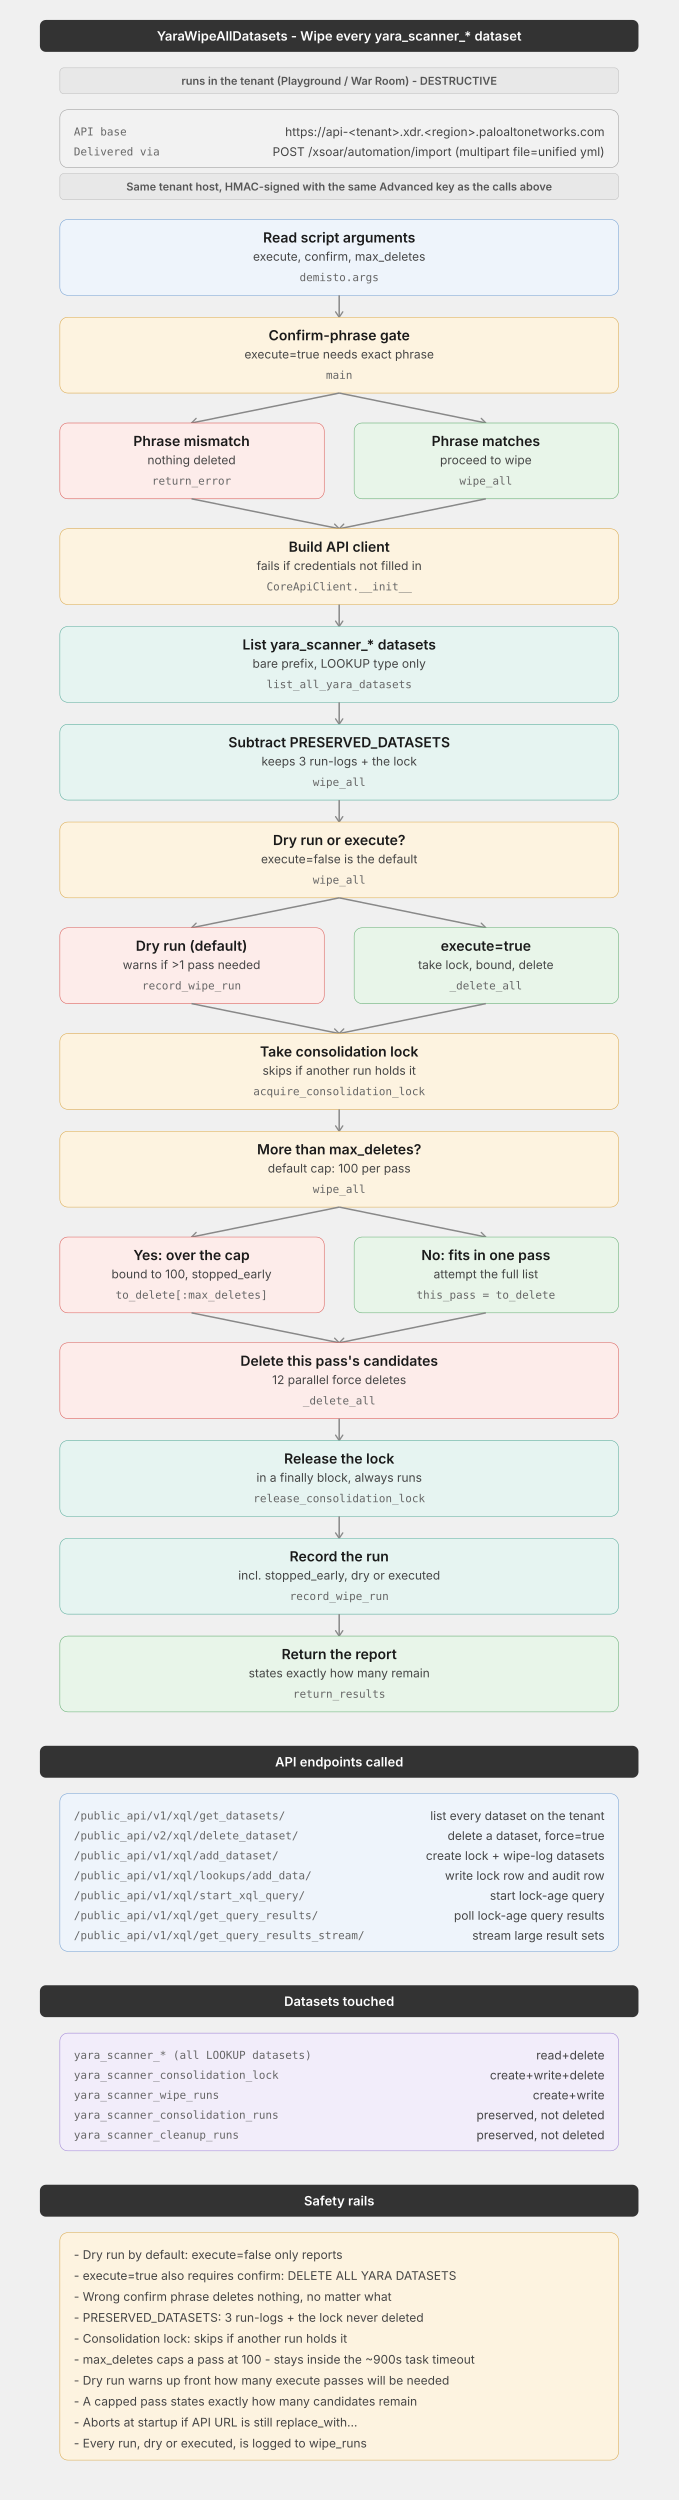
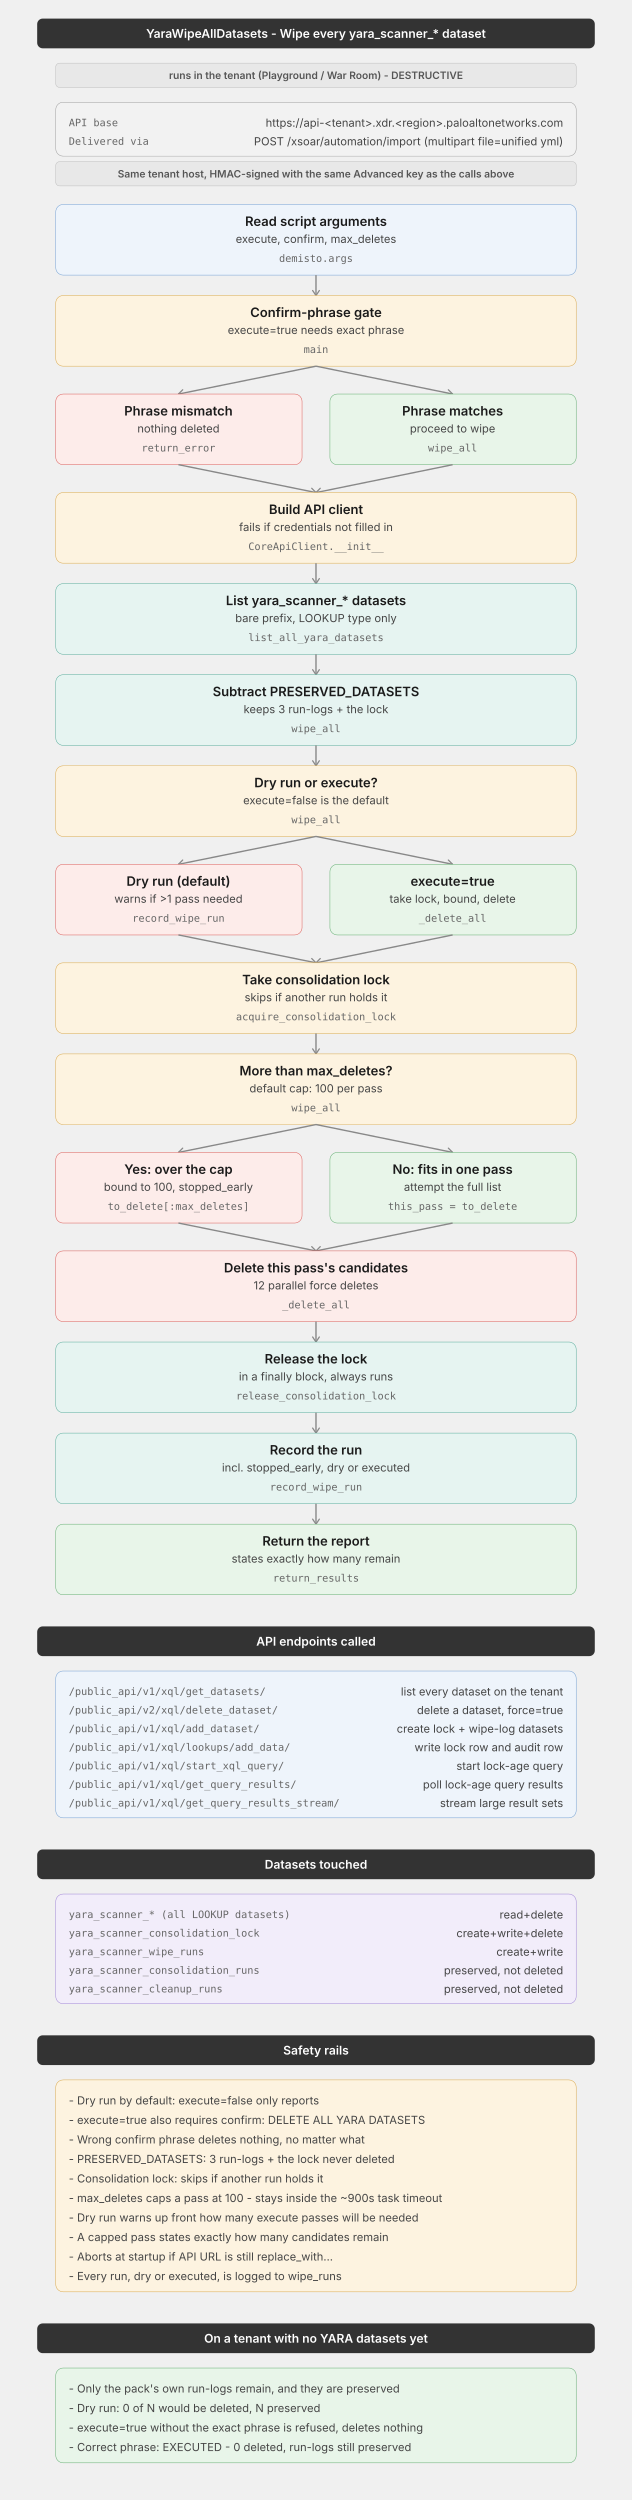
- <svg xmlns="http://www.w3.org/2000/svg" width="680" height="2506" viewBox="0 0 680 2506" role="img">
+ <svg xmlns="http://www.w3.org/2000/svg" width="680" height="2690" viewBox="0 0 680 2690" role="img">
  <defs>
    <marker id="arrow" viewBox="0 0 10 10" refX="8" refY="5" markerWidth="6" markerHeight="6" orient="auto-start-reverse">
      <path d="M2 1L8 5L2 9" fill="none" stroke="#888" stroke-width="1.5" stroke-linecap="round" stroke-linejoin="round" />
    </marker>
  </defs>
  <style>
  text { font-family: -apple-system, BlinkMacSystemFont, "Segoe UI", sans-serif; fill: #1a1a1a; }
  .th { font-size: 14px; font-weight: 600; }
  .ts { font-size: 12px; fill: #444; }
  .fn { font-size: 11px; fill: #666; font-family: ui-monospace, SFMono-Regular, Menlo, monospace; }
  .bandtxt { font-size: 13px; font-weight: 600; fill: #fff; }
  .phase { font-size: 11px; fill: #555; font-weight: 600; }
  .arr { stroke: #888; stroke-width: 1.5; fill: none; }
</style>
  <rect x="40" y="20" width="600" height="32" rx="6" fill="#333" />
  <text class="bandtxt" x="340" y="36" text-anchor="middle" dominant-baseline="central">YaraWipeAllDatasets  -  Wipe every yara_scanner_* dataset</text>
  <rect x="60" y="68" width="560" height="26" rx="4" fill="#e8e8e8" stroke="#bbb" stroke-width="0.5" />
  <text class="phase" x="340" y="81" text-anchor="middle" dominant-baseline="central">runs in the tenant (Playground / War Room)  -  DESTRUCTIVE</text>
  <rect x="60" y="110" width="560" height="58" rx="8" fill="#f2f2f2" stroke="#999999" stroke-width="0.5" />
  <text class="fn" x="74" y="132" dominant-baseline="central">API base</text>
  <text class="ts" x="606" y="132" text-anchor="end" dominant-baseline="central">https://api-&lt;tenant&gt;.xdr.&lt;region&gt;.paloaltonetworks.com</text>
  <text class="fn" x="74" y="152" dominant-baseline="central">Delivered via</text>
  <text class="ts" x="606" y="152" text-anchor="end" dominant-baseline="central">POST /xsoar/automation/import (multipart file=unified yml)</text>
  <rect x="60" y="174" width="560" height="26" rx="4" fill="#e8e8e8" stroke="#bbb" stroke-width="0.5" />
  <text class="phase" x="340" y="187" text-anchor="middle" dominant-baseline="central">Same tenant host, HMAC-signed with the same Advanced key as the calls above</text>
  <rect x="60" y="220" width="560" height="76" rx="8" fill="#eef4fb" stroke="#6b9bd1" stroke-width="0.5" />
  <text class="th" x="340" y="238" text-anchor="middle" dominant-baseline="central">Read script arguments</text>
  <text class="ts" x="340" y="257" text-anchor="middle" dominant-baseline="central">execute, confirm, max_deletes</text>
  <text class="fn" x="340" y="278" text-anchor="middle" dominant-baseline="central">demisto.args</text>
  <line x1="340" y1="296" x2="340" y2="318" class="arr" marker-end="url(#arrow)" />
  <rect x="60" y="318" width="560" height="76" rx="8" fill="#fdf3e0" stroke="#d9a441" stroke-width="0.5" />
  <text class="th" x="340" y="336" text-anchor="middle" dominant-baseline="central">Confirm-phrase gate</text>
  <text class="ts" x="340" y="355" text-anchor="middle" dominant-baseline="central">execute=true needs exact phrase</text>
  <text class="fn" x="340" y="376" text-anchor="middle" dominant-baseline="central">main</text>
  <line x1="340" y1="394" x2="192" y2="424" class="arr" marker-end="url(#arrow)" />
  <line x1="340" y1="394" x2="487" y2="424" class="arr" marker-end="url(#arrow)" />
  <rect x="60" y="424" width="265" height="76" rx="8" fill="#fdecea" stroke="#d9534f" stroke-width="0.5" />
  <text class="th" x="192" y="442" text-anchor="middle" dominant-baseline="central">Phrase mismatch</text>
  <text class="ts" x="192" y="461" text-anchor="middle" dominant-baseline="central">nothing deleted</text>
  <text class="fn" x="192" y="482" text-anchor="middle" dominant-baseline="central">return_error</text>
  <rect x="355" y="424" width="265" height="76" rx="8" fill="#e8f5e9" stroke="#5aa96a" stroke-width="0.5" />
  <text class="th" x="487" y="442" text-anchor="middle" dominant-baseline="central">Phrase matches</text>
  <text class="ts" x="487" y="461" text-anchor="middle" dominant-baseline="central">proceed to wipe</text>
  <text class="fn" x="487" y="482" text-anchor="middle" dominant-baseline="central">wipe_all</text>
  <line x1="192" y1="500" x2="340" y2="530" class="arr" marker-end="url(#arrow)" />
  <line x1="487" y1="500" x2="340" y2="530" class="arr" marker-end="url(#arrow)" />
  <rect x="60" y="530" width="560" height="76" rx="8" fill="#fdf3e0" stroke="#d9a441" stroke-width="0.5" />
  <text class="th" x="340" y="548" text-anchor="middle" dominant-baseline="central">Build API client</text>
  <text class="ts" x="340" y="567" text-anchor="middle" dominant-baseline="central">fails if credentials not filled in</text>
  <text class="fn" x="340" y="588" text-anchor="middle" dominant-baseline="central">CoreApiClient.__init__</text>
  <line x1="340" y1="606" x2="340" y2="628" class="arr" marker-end="url(#arrow)" />
  <rect x="60" y="628" width="560" height="76" rx="8" fill="#e6f4f1" stroke="#4fa896" stroke-width="0.5" />
  <text class="th" x="340" y="646" text-anchor="middle" dominant-baseline="central">List yara_scanner_* datasets</text>
  <text class="ts" x="340" y="665" text-anchor="middle" dominant-baseline="central">bare prefix, LOOKUP type only</text>
  <text class="fn" x="340" y="686" text-anchor="middle" dominant-baseline="central">list_all_yara_datasets</text>
  <line x1="340" y1="704" x2="340" y2="726" class="arr" marker-end="url(#arrow)" />
  <rect x="60" y="726" width="560" height="76" rx="8" fill="#e6f4f1" stroke="#4fa896" stroke-width="0.5" />
  <text class="th" x="340" y="744" text-anchor="middle" dominant-baseline="central">Subtract PRESERVED_DATASETS</text>
  <text class="ts" x="340" y="763" text-anchor="middle" dominant-baseline="central">keeps 3 run-logs + the lock</text>
  <text class="fn" x="340" y="784" text-anchor="middle" dominant-baseline="central">wipe_all</text>
  <line x1="340" y1="802" x2="340" y2="824" class="arr" marker-end="url(#arrow)" />
  <rect x="60" y="824" width="560" height="76" rx="8" fill="#fdf3e0" stroke="#d9a441" stroke-width="0.5" />
  <text class="th" x="340" y="842" text-anchor="middle" dominant-baseline="central">Dry run or execute?</text>
  <text class="ts" x="340" y="861" text-anchor="middle" dominant-baseline="central">execute=false is the default</text>
  <text class="fn" x="340" y="882" text-anchor="middle" dominant-baseline="central">wipe_all</text>
  <line x1="340" y1="900" x2="192" y2="930" class="arr" marker-end="url(#arrow)" />
  <line x1="340" y1="900" x2="487" y2="930" class="arr" marker-end="url(#arrow)" />
  <rect x="60" y="930" width="265" height="76" rx="8" fill="#fdecea" stroke="#d9534f" stroke-width="0.5" />
  <text class="th" x="192" y="948" text-anchor="middle" dominant-baseline="central">Dry run (default)</text>
  <text class="ts" x="192" y="967" text-anchor="middle" dominant-baseline="central">warns if &gt;1 pass needed</text>
  <text class="fn" x="192" y="988" text-anchor="middle" dominant-baseline="central">record_wipe_run</text>
  <rect x="355" y="930" width="265" height="76" rx="8" fill="#e8f5e9" stroke="#5aa96a" stroke-width="0.5" />
  <text class="th" x="487" y="948" text-anchor="middle" dominant-baseline="central">execute=true</text>
  <text class="ts" x="487" y="967" text-anchor="middle" dominant-baseline="central">take lock, bound, delete</text>
  <text class="fn" x="487" y="988" text-anchor="middle" dominant-baseline="central">_delete_all</text>
  <line x1="192" y1="1006" x2="340" y2="1036" class="arr" marker-end="url(#arrow)" />
  <line x1="487" y1="1006" x2="340" y2="1036" class="arr" marker-end="url(#arrow)" />
  <rect x="60" y="1036" width="560" height="76" rx="8" fill="#fdf3e0" stroke="#d9a441" stroke-width="0.5" />
  <text class="th" x="340" y="1054" text-anchor="middle" dominant-baseline="central">Take consolidation lock</text>
  <text class="ts" x="340" y="1073" text-anchor="middle" dominant-baseline="central">skips if another run holds it</text>
  <text class="fn" x="340" y="1094" text-anchor="middle" dominant-baseline="central">acquire_consolidation_lock</text>
  <line x1="340" y1="1112" x2="340" y2="1134" class="arr" marker-end="url(#arrow)" />
  <rect x="60" y="1134" width="560" height="76" rx="8" fill="#fdf3e0" stroke="#d9a441" stroke-width="0.5" />
  <text class="th" x="340" y="1152" text-anchor="middle" dominant-baseline="central">More than max_deletes?</text>
  <text class="ts" x="340" y="1171" text-anchor="middle" dominant-baseline="central">default cap: 100 per pass</text>
  <text class="fn" x="340" y="1192" text-anchor="middle" dominant-baseline="central">wipe_all</text>
  <line x1="340" y1="1210" x2="192" y2="1240" class="arr" marker-end="url(#arrow)" />
  <line x1="340" y1="1210" x2="487" y2="1240" class="arr" marker-end="url(#arrow)" />
  <rect x="60" y="1240" width="265" height="76" rx="8" fill="#fdecea" stroke="#d9534f" stroke-width="0.5" />
  <text class="th" x="192" y="1258" text-anchor="middle" dominant-baseline="central">Yes: over the cap</text>
  <text class="ts" x="192" y="1277" text-anchor="middle" dominant-baseline="central">bound to 100, stopped_early</text>
  <text class="fn" x="192" y="1298" text-anchor="middle" dominant-baseline="central">to_delete[:max_deletes]</text>
  <rect x="355" y="1240" width="265" height="76" rx="8" fill="#e8f5e9" stroke="#5aa96a" stroke-width="0.5" />
  <text class="th" x="487" y="1258" text-anchor="middle" dominant-baseline="central">No: fits in one pass</text>
  <text class="ts" x="487" y="1277" text-anchor="middle" dominant-baseline="central">attempt the full list</text>
  <text class="fn" x="487" y="1298" text-anchor="middle" dominant-baseline="central">this_pass = to_delete</text>
  <line x1="192" y1="1316" x2="340" y2="1346" class="arr" marker-end="url(#arrow)" />
  <line x1="487" y1="1316" x2="340" y2="1346" class="arr" marker-end="url(#arrow)" />
  <rect x="60" y="1346" width="560" height="76" rx="8" fill="#fdecea" stroke="#d9534f" stroke-width="0.5" />
  <text class="th" x="340" y="1364" text-anchor="middle" dominant-baseline="central">Delete this pass's candidates</text>
  <text class="ts" x="340" y="1383" text-anchor="middle" dominant-baseline="central">12 parallel force deletes</text>
  <text class="fn" x="340" y="1404" text-anchor="middle" dominant-baseline="central">_delete_all</text>
  <line x1="340" y1="1422" x2="340" y2="1444" class="arr" marker-end="url(#arrow)" />
  <rect x="60" y="1444" width="560" height="76" rx="8" fill="#e6f4f1" stroke="#4fa896" stroke-width="0.5" />
  <text class="th" x="340" y="1462" text-anchor="middle" dominant-baseline="central">Release the lock</text>
  <text class="ts" x="340" y="1481" text-anchor="middle" dominant-baseline="central">in a finally block, always runs</text>
  <text class="fn" x="340" y="1502" text-anchor="middle" dominant-baseline="central">release_consolidation_lock</text>
  <line x1="340" y1="1520" x2="340" y2="1542" class="arr" marker-end="url(#arrow)" />
  <rect x="60" y="1542" width="560" height="76" rx="8" fill="#e6f4f1" stroke="#4fa896" stroke-width="0.5" />
  <text class="th" x="340" y="1560" text-anchor="middle" dominant-baseline="central">Record the run</text>
  <text class="ts" x="340" y="1579" text-anchor="middle" dominant-baseline="central">incl. stopped_early, dry or executed</text>
  <text class="fn" x="340" y="1600" text-anchor="middle" dominant-baseline="central">record_wipe_run</text>
  <line x1="340" y1="1618" x2="340" y2="1640" class="arr" marker-end="url(#arrow)" />
  <rect x="60" y="1640" width="560" height="76" rx="8" fill="#e8f5e9" stroke="#5aa96a" stroke-width="0.5" />
  <text class="th" x="340" y="1658" text-anchor="middle" dominant-baseline="central">Return the report</text>
  <text class="ts" x="340" y="1677" text-anchor="middle" dominant-baseline="central">states exactly how many remain</text>
  <text class="fn" x="340" y="1698" text-anchor="middle" dominant-baseline="central">return_results</text>
  <rect x="40" y="1750" width="600" height="32" rx="6" fill="#333" />
  <text class="bandtxt" x="340" y="1766" text-anchor="middle" dominant-baseline="central">API endpoints called</text>
  <rect x="60" y="1798" width="560" height="158" rx="8" fill="#eef4fb" stroke="#6b9bd1" stroke-width="0.5" />
  <text class="fn" x="74" y="1820" dominant-baseline="central">/public_api/v1/xql/get_datasets/</text>
  <text class="ts" x="606" y="1820" text-anchor="end" dominant-baseline="central">list every dataset on the tenant</text>
  <text class="fn" x="74" y="1840" dominant-baseline="central">/public_api/v2/xql/delete_dataset/</text>
  <text class="ts" x="606" y="1840" text-anchor="end" dominant-baseline="central">delete a dataset, force=true</text>
  <text class="fn" x="74" y="1860" dominant-baseline="central">/public_api/v1/xql/add_dataset/</text>
  <text class="ts" x="606" y="1860" text-anchor="end" dominant-baseline="central">create lock + wipe-log datasets</text>
  <text class="fn" x="74" y="1880" dominant-baseline="central">/public_api/v1/xql/lookups/add_data/</text>
  <text class="ts" x="606" y="1880" text-anchor="end" dominant-baseline="central">write lock row and audit row</text>
  <text class="fn" x="74" y="1900" dominant-baseline="central">/public_api/v1/xql/start_xql_query/</text>
  <text class="ts" x="606" y="1900" text-anchor="end" dominant-baseline="central">start lock-age query</text>
  <text class="fn" x="74" y="1920" dominant-baseline="central">/public_api/v1/xql/get_query_results/</text>
  <text class="ts" x="606" y="1920" text-anchor="end" dominant-baseline="central">poll lock-age query results</text>
  <text class="fn" x="74" y="1940" dominant-baseline="central">/public_api/v1/xql/get_query_results_stream/</text>
  <text class="ts" x="606" y="1940" text-anchor="end" dominant-baseline="central">stream large result sets</text>
  <rect x="40" y="1990" width="600" height="32" rx="6" fill="#333" />
  <text class="bandtxt" x="340" y="2006" text-anchor="middle" dominant-baseline="central">Datasets touched</text>
  <rect x="60" y="2038" width="560" height="118" rx="8" fill="#f2edfa" stroke="#9b7fd4" stroke-width="0.5" />
  <text class="fn" x="74" y="2060" dominant-baseline="central">yara_scanner_* (all LOOKUP datasets)</text>
  <text class="ts" x="606" y="2060" text-anchor="end" dominant-baseline="central">read+delete</text>
  <text class="fn" x="74" y="2080" dominant-baseline="central">yara_scanner_consolidation_lock</text>
  <text class="ts" x="606" y="2080" text-anchor="end" dominant-baseline="central">create+write+delete</text>
  <text class="fn" x="74" y="2100" dominant-baseline="central">yara_scanner_wipe_runs</text>
  <text class="ts" x="606" y="2100" text-anchor="end" dominant-baseline="central">create+write</text>
  <text class="fn" x="74" y="2120" dominant-baseline="central">yara_scanner_consolidation_runs</text>
  <text class="ts" x="606" y="2120" text-anchor="end" dominant-baseline="central">preserved, not deleted</text>
  <text class="fn" x="74" y="2140" dominant-baseline="central">yara_scanner_cleanup_runs</text>
  <text class="ts" x="606" y="2140" text-anchor="end" dominant-baseline="central">preserved, not deleted</text>
  <rect x="40" y="2190" width="600" height="32" rx="6" fill="#333" />
  <text class="bandtxt" x="340" y="2206" text-anchor="middle" dominant-baseline="central">Safety rails</text>
  <rect x="60" y="2238" width="560" height="228" rx="8" fill="#fdf3e0" stroke="#d9a441" stroke-width="0.5" />
  <text class="ts" x="74" y="2260" dominant-baseline="central">- Dry run by default: execute=false only reports</text>
  <text class="ts" x="74" y="2281" dominant-baseline="central">- execute=true also requires confirm: DELETE ALL YARA DATASETS</text>
  <text class="ts" x="74" y="2302" dominant-baseline="central">- Wrong confirm phrase deletes nothing, no matter what</text>
  <text class="ts" x="74" y="2323" dominant-baseline="central">- PRESERVED_DATASETS: 3 run-logs + the lock never deleted</text>
  <text class="ts" x="74" y="2344" dominant-baseline="central">- Consolidation lock: skips if another run holds it</text>
  <text class="ts" x="74" y="2365" dominant-baseline="central">- max_deletes caps a pass at 100 - stays inside the ~900s task timeout</text>
  <text class="ts" x="74" y="2386" dominant-baseline="central">- Dry run warns up front how many execute passes will be needed</text>
  <text class="ts" x="74" y="2407" dominant-baseline="central">- A capped pass states exactly how many candidates remain</text>
  <text class="ts" x="74" y="2428" dominant-baseline="central">- Aborts at startup if API URL is still replace_with...</text>
  <text class="ts" x="74" y="2449" dominant-baseline="central">- Every run, dry or executed, is logged to wipe_runs</text>
+   <rect x="40" y="2500" width="600" height="32" rx="6" fill="#333" />
+   <text class="bandtxt" x="340" y="2516" text-anchor="middle" dominant-baseline="central">On a tenant with no YARA datasets yet</text>
+   <rect x="60" y="2548" width="560" height="102" rx="8" fill="#e8f5e9" stroke="#5aa96a" stroke-width="0.5" />
+   <text class="ts" x="74" y="2570" dominant-baseline="central">- Only the pack's own run-logs remain, and they are preserved</text>
+   <text class="ts" x="74" y="2591" dominant-baseline="central">- Dry run: 0 of N would be deleted, N preserved</text>
+   <text class="ts" x="74" y="2612" dominant-baseline="central">- execute=true without the exact phrase is refused, deletes nothing</text>
+   <text class="ts" x="74" y="2633" dominant-baseline="central">- Correct phrase: EXECUTED - 0 deleted, run-logs still preserved</text>
</svg>
